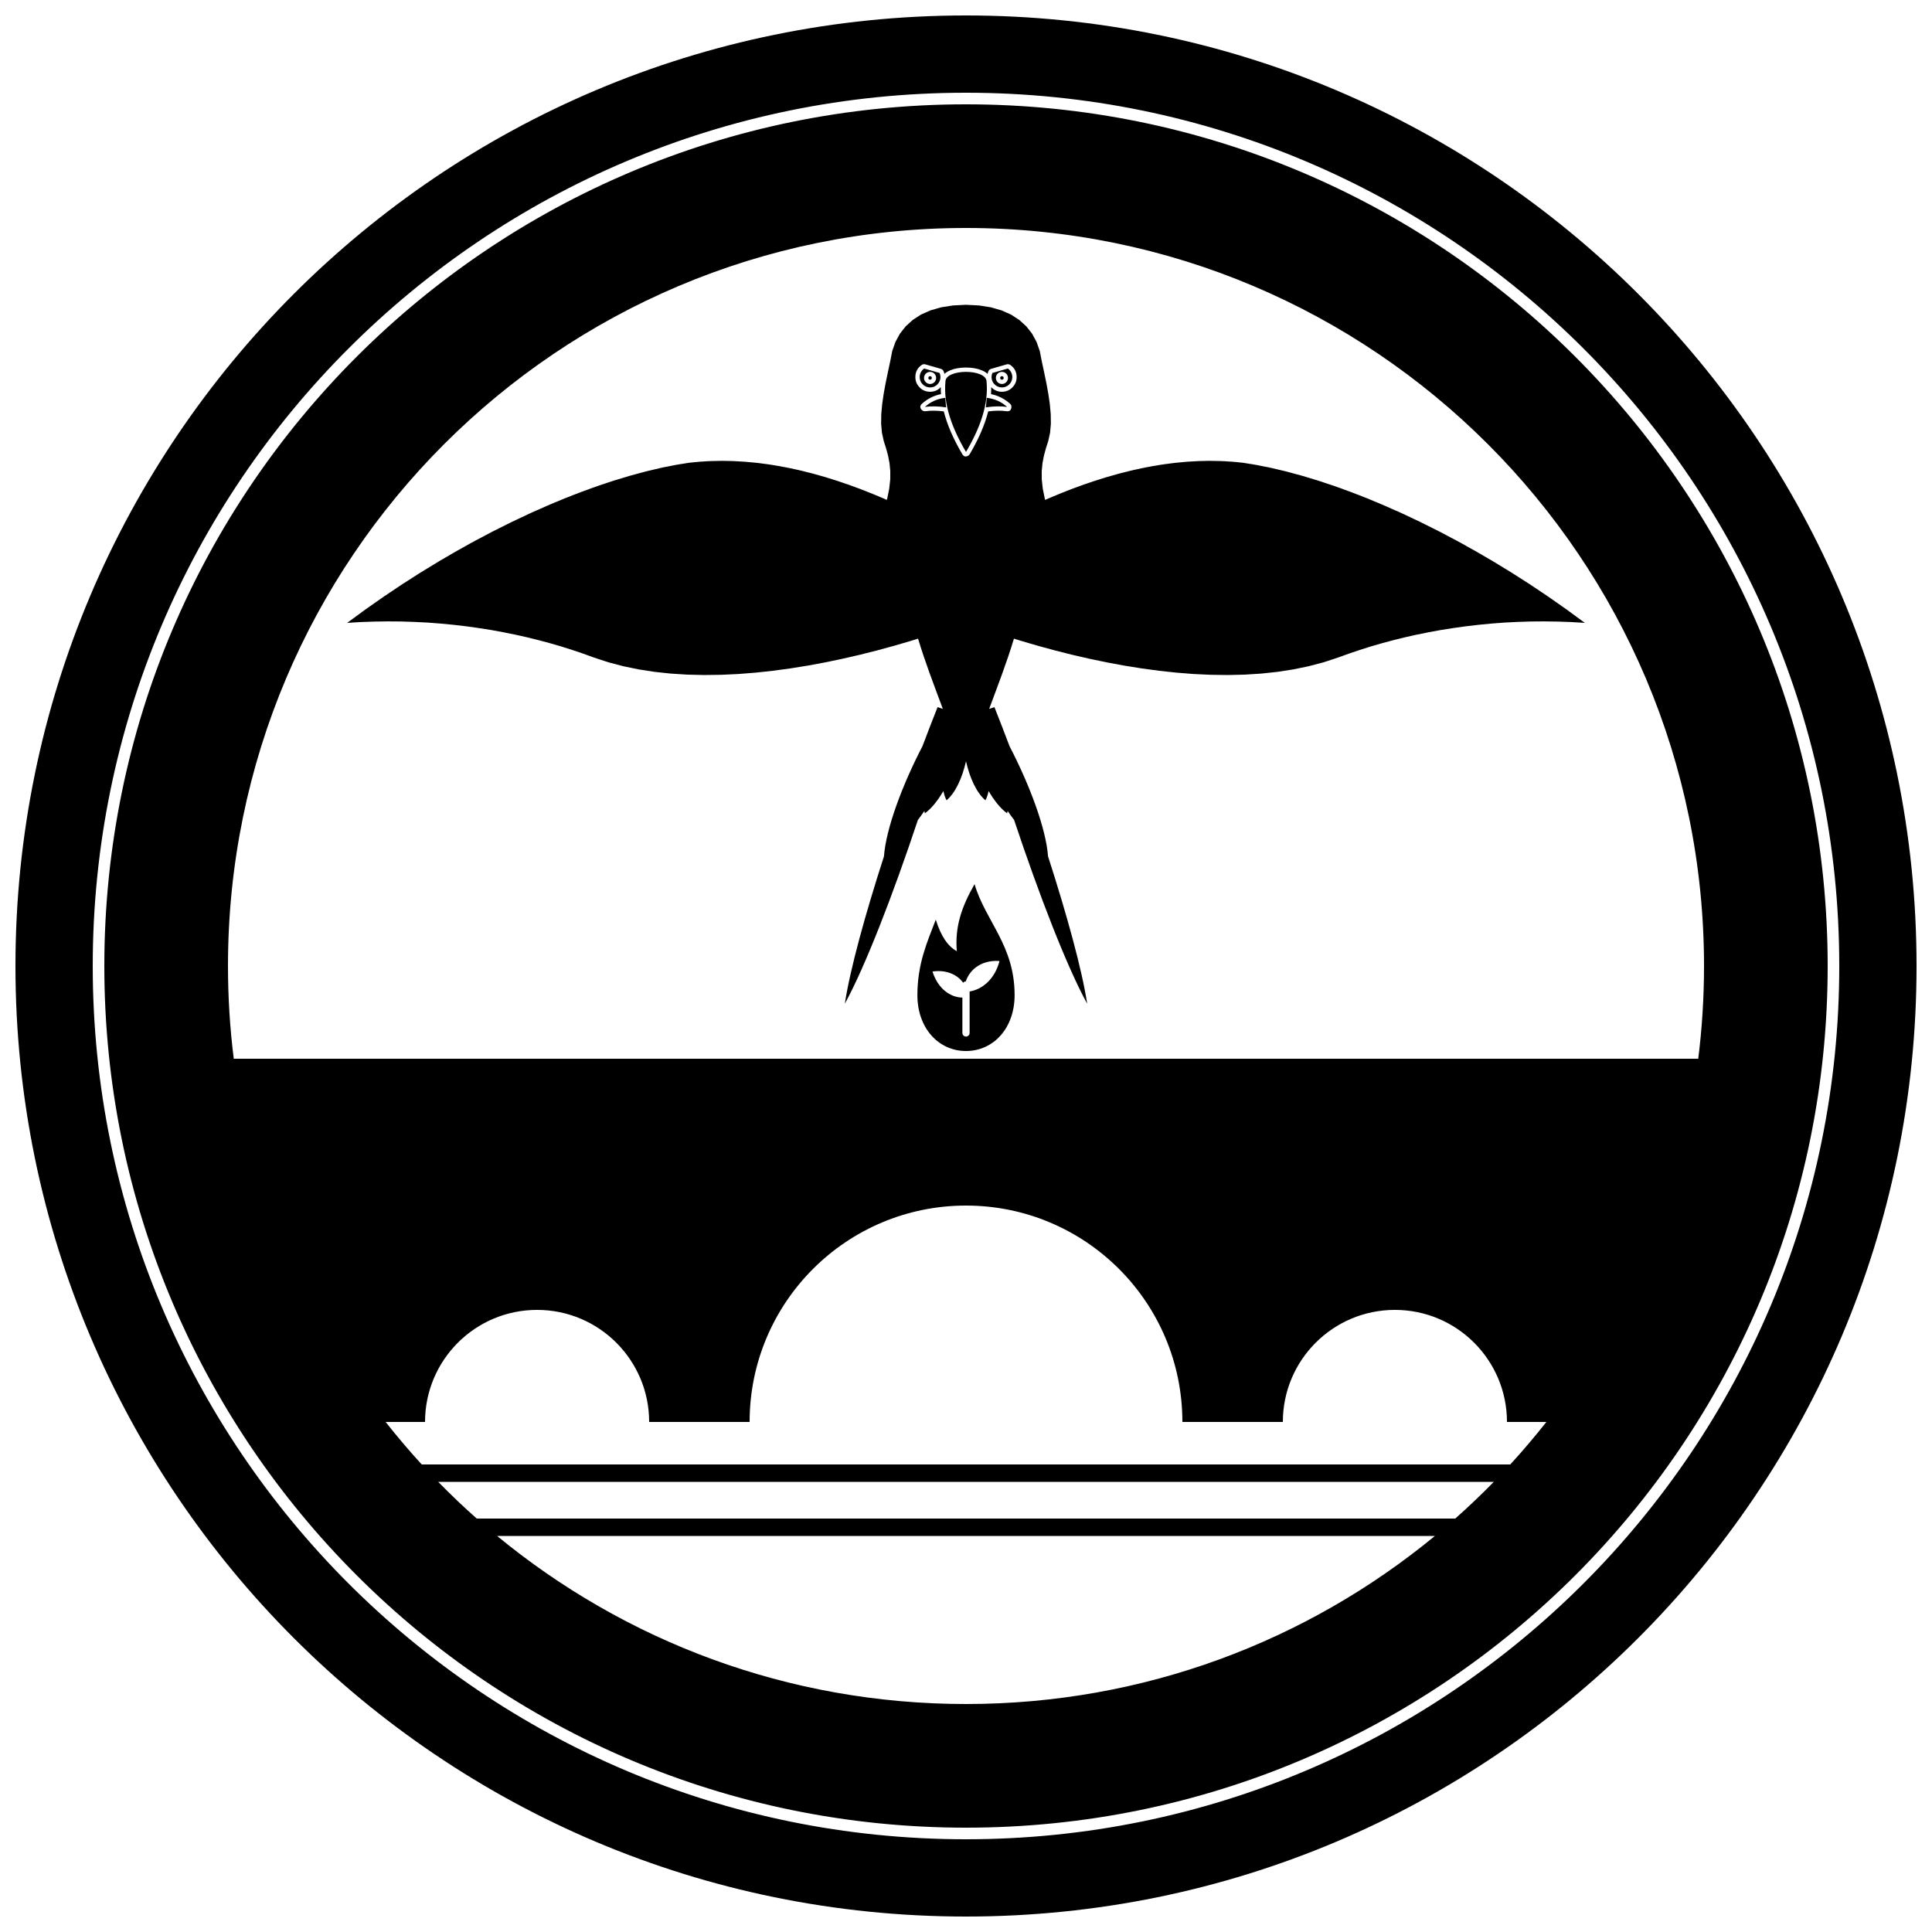
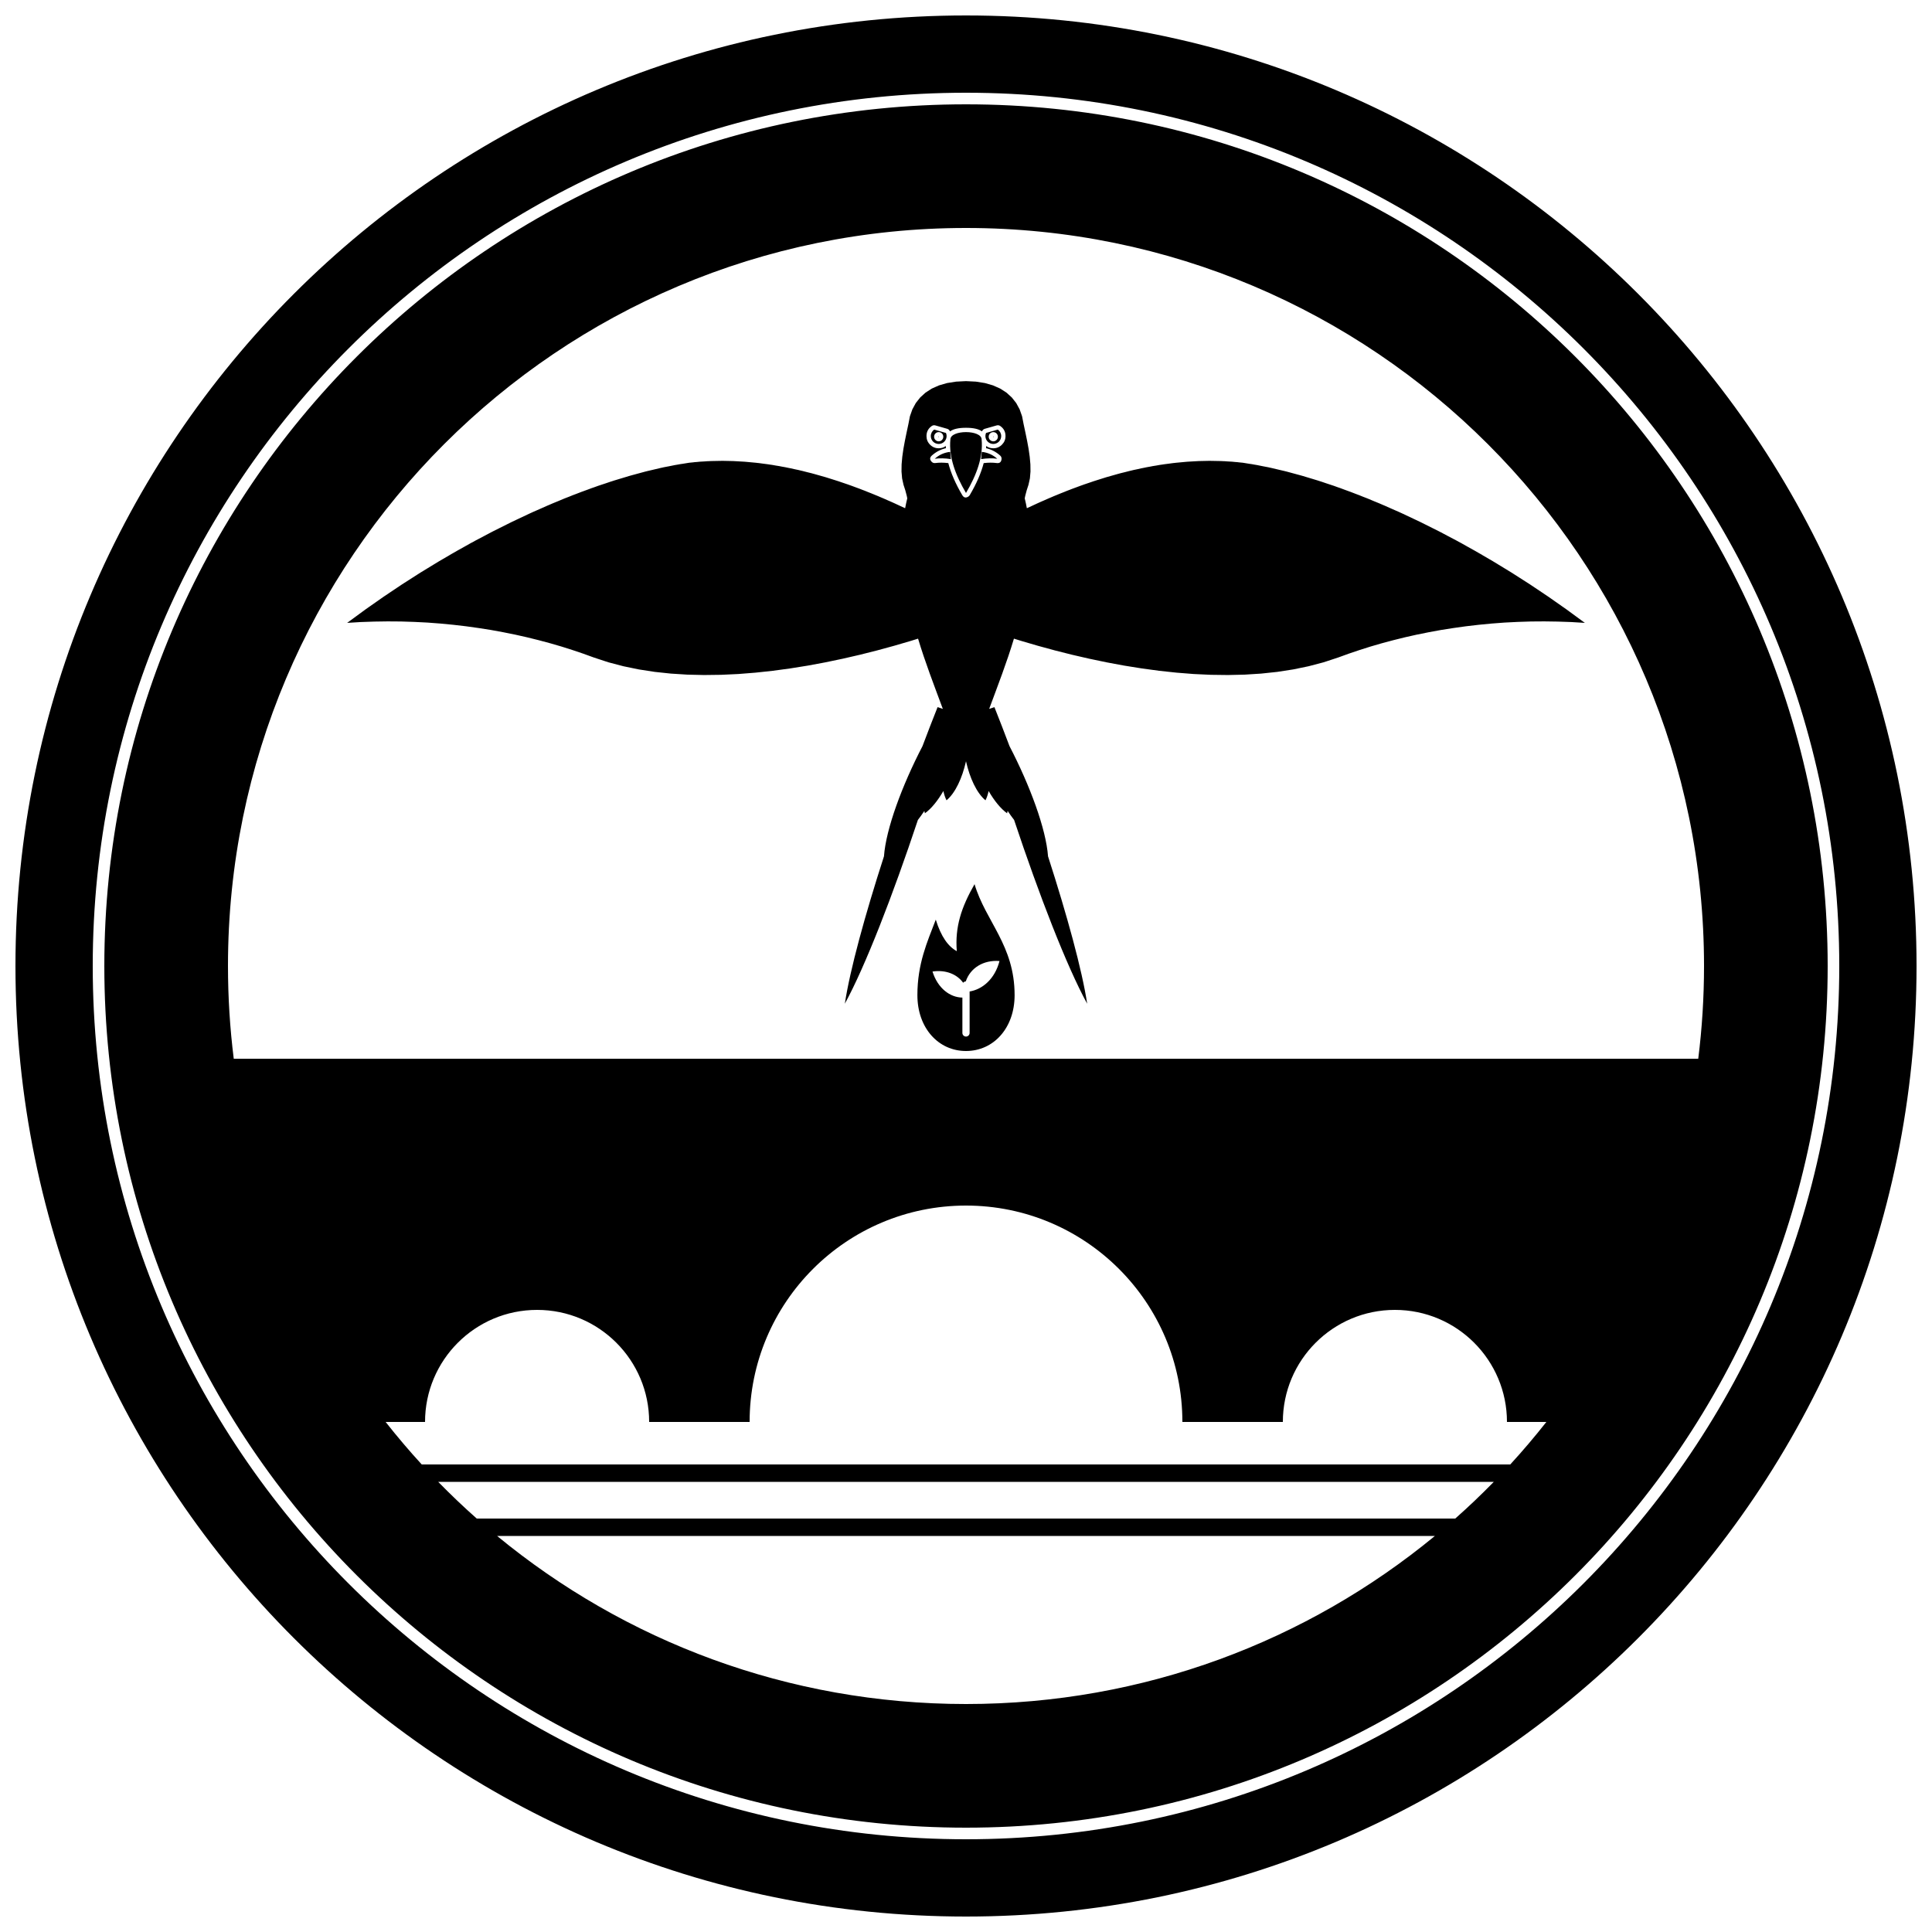
<svg xmlns="http://www.w3.org/2000/svg" viewBox="0 0 1000 1000" role="img" aria-label="קריית חינוך דרור · משלחת לגרמניה 2026">
-   <path fill="#000000" d="M8 500C8 228.28 228.28 8 500 8C771.72 8 992 228.28 992 500C992 771.72 771.72 992 500 992C228.28 992 8 771.72 8 500ZM48 500C48 749.63 250.37 952 500 952C749.63 952 952 749.63 952 500C952 250.37 749.63 48 500 48C250.37 48 48 250.37 48 500ZM54 500C54 253.68 253.68 54 500 54C746.32 54 946 253.68 946 500C946 746.32 746.32 946 500 946C253.68 946 54 746.32 54 500ZM118 500C118 516.26 119.02 532.28 120.99 548H879.01C880.98 532.28 882 516.26 882 500C882 289.03 710.97 118 500 118C289.03 118 118 289.03 118 500ZM485.29 366.01 488.01 366.93C483.45 354.61 478.84 342.76 475.19 330.56L471.36 331.75L462.74 334.27L453.98 336.66L445.13 338.89L436.19 340.95L427.2 342.83L418.17 344.51L409.12 345.96L400.08 347.19L391.08 348.16L382.12 348.87L373.24 349.28L364.45 349.39L355.77 349.19L347.22 348.65L338.84 347.76L330.64 346.49L322.65 344.84L314.89 342.8L307.36 340.32L301.92 338.35L296.35 336.47L290.65 334.66L284.84 332.97L278.9 331.38L272.86 329.88L266.73 328.5L260.48 327.24L254.15 326.08L247.72 325.07L241.21 324.16L234.63 323.39L227.96 322.75L221.23 322.24L214.43 321.9L207.58 321.68L200.67 321.63L193.71 321.73L186.71 321.97L179.68 322.4L189.12 315.48L198.61 308.83L208.13 302.45L217.65 296.36L227.18 290.55L232.88 287.23V287.2L234.81 286.11L236.68 285.03L240.4 282.96L243.73 281.08L245.04 280.39L246.13 279.78L250.72 277.37L254.52 275.35L255.3 274.96L255.52 274.84L264.83 270.19L265.03 270.09L265.2 270.01L267.26 269.04L274.04 265.84L274.66 265.56L275.74 265.06L279.58 263.38L283.13 261.8L284.48 261.23L286.14 260.51L288.6 259.51L292.09 258.04L294.71 257.03L296.34 256.36L298.18 255.67L300.9 254.62L304.23 253.41L306.33 252.62L307.54 252.21L309.52 251.49L313.75 250.09L316.07 249.3L316.97 249.02L317.97 248.69L324.14 246.83L325.55 246.4L325.74 246.35L326.2 246.21L334.2 244.04L334.44 243.99L334.72 243.91L337.08 243.36L341.95 242.21L342.58 242.08L343.57 241.85L346.17 241.36L349.44 240.7L350.89 240.46L352.06 240.24L353.28 240.07L356.64 239.52L358.79 239.31L359.54 239.21L360.74 239.12L362.36 238.96L364.74 238.83L366.13 238.72L366.92 238.7L368.13 238.64L371.81 238.57L372.76 238.55L373.04 238.55L373.92 238.53L378.64 238.63L379.43 238.65L379.56 238.65L379.73 238.66L385.58 238.99L385.95 239.03L386.13 239.04L387.5 239.17L391.46 239.54L392.09 239.62L392.87 239.7L395.16 240.01L397.35 240.29L398.29 240.44L399.64 240.63L401.72 241L403.27 241.24L404.73 241.53L406.44 241.83L407.86 242.13L409.2 242.39L411.39 242.88L413.26 243.27L414.2 243.5L415.16 243.72L417.97 244.44L420.1 244.96L420.77 245.15L421.13 245.24L426.63 246.8L426.96 246.89L426.98 246.9L427.12 246.93L433.12 248.82L433.52 248.95L433.84 249.05L435.62 249.66L439.13 250.85L439.86 251.12L440.74 251.43L442.71 252.16L445.15 253.06L446.55 253.61L447.65 254.02L449.26 254.68L451.19 255.44L453.06 256.21L454.56 256.82L455.75 257.34L457.23 257.96L459 258.74L459.19 258.21L460.27 252.89L460.79 248.1L460.8 243.72L460.4 239.65L459.65 235.81L458.64 232.06L457.44 228.32L456.48 223.96L456.07 219.33L456.14 214.42L456.6 209.28L457.37 203.93L458.38 198.39L459.56 192.7L460.8 186.88L461.81 181.71L463.48 176.97L465.81 172.69L468.8 168.89L472.43 165.6L476.68 162.84L481.59 160.66L487.11 159.07L493.25 158.1L500 157.76L506.75 158.1L512.89 159.07L518.41 160.66L523.32 162.84L527.57 165.6L531.2 168.89L534.19 172.69L536.52 176.97L538.19 181.71L539.2 186.88L540.44 192.7L541.62 198.39L542.63 203.93L543.4 209.28L543.86 214.42L543.93 219.33L543.52 223.96L542.56 228.32L541.36 232.06L540.35 235.81L539.6 239.65L539.2 243.72L539.21 248.1L539.73 252.89L540.81 258.21L540.97 258.75L542.77 257.96L544.25 257.34L545.44 256.82L546.94 256.21L548.81 255.44L550.74 254.68L552.35 254.02L553.45 253.61L554.85 253.06L557.29 252.16L559.26 251.43L560.14 251.12L560.87 250.85L564.38 249.66L566.16 249.05L566.48 248.95L566.88 248.82L572.88 246.93L573.02 246.9L573.04 246.89L573.37 246.8L578.87 245.24L579.23 245.15L579.9 244.96L582.03 244.44L584.84 243.72L585.8 243.5L586.74 243.27L588.61 242.88L590.8 242.39L592.14 242.13L593.56 241.83L595.27 241.53L596.73 241.24L598.28 241L600.36 240.63L601.71 240.44L602.65 240.29L604.84 240.01L607.13 239.7L607.91 239.62L608.54 239.54L612.5 239.17L613.87 239.04L614.05 239.03L614.42 238.99L620.27 238.66L620.44 238.65L620.57 238.65L621.36 238.63L626.08 238.53L626.96 238.55L627.24 238.55L628.19 238.57L631.87 238.64L633.08 238.7L633.87 238.72L635.26 238.83L637.64 238.96L639.26 239.12L640.46 239.21L641.21 239.31L643.36 239.52L646.72 240.07L647.94 240.24L649.11 240.46L650.56 240.7L653.83 241.36L656.43 241.85L657.42 242.08L658.05 242.21L662.92 243.36L665.28 243.91L665.56 243.99L665.8 244.04L673.8 246.21L674.26 246.35L674.45 246.4L675.86 246.83L682.03 248.69L683.03 249.02L683.93 249.3L686.25 250.09L690.48 251.49L692.46 252.21L693.67 252.62L695.77 253.41L699.1 254.62L701.82 255.67L703.66 256.36L705.29 257.03L707.91 258.04L711.4 259.51L713.86 260.51L715.52 261.23L716.87 261.8L720.42 263.38L724.26 265.06L725.34 265.56L725.96 265.84L732.74 269.04L734.8 270.01L734.97 270.09L735.17 270.19L744.48 274.84L744.7 274.96L745.48 275.35L749.28 277.37L753.87 279.78L754.96 280.39L756.27 281.08L759.6 282.96L763.32 285.03L765.19 286.11L767.12 287.2V287.23L772.82 290.55L782.35 296.36L791.87 302.45L801.39 308.83L810.88 315.48L820.32 322.4L813.29 321.97L806.29 321.73L799.33 321.63L792.42 321.68L785.57 321.9L778.77 322.24L772.04 322.75L765.37 323.39L758.79 324.16L752.28 325.07L745.85 326.08L739.52 327.24L733.27 328.5L727.14 329.88L721.1 331.38L715.16 332.97L709.35 334.66L703.65 336.47L698.08 338.35L692.64 340.32L685.11 342.8L677.35 344.84L669.36 346.49L661.16 347.76L652.78 348.65L644.23 349.19L635.55 349.39L626.76 349.28L617.88 348.87L608.92 348.16L599.92 347.19L590.88 345.96L581.83 344.51L572.8 342.83L563.81 340.95L554.87 338.89L546.02 336.66L537.26 334.27L528.64 331.75L524.81 330.56C521.16 342.76 516.55 354.61 511.99 366.93L514.71 366.01C517.3 372.53 519.92 379.29 522.53 386.22C533.06 406.48 541.43 429.01 542.46 443.23C552.32 473.77 560.07 502.02 562.72 519.52C552.16 500.27 537.8 463.15 524.9 424.4C523.78 422.95 522.65 421.39 521.55 419.74C521.47 420.15 521.38 420.56 521.28 420.96C517.9 418.53 514.63 414.45 511.71 409.43C511.33 411.21 510.79 412.83 510.08 414.24C505.46 410.38 501.94 402.64 500 394.03C498.06 402.64 494.54 410.38 489.92 414.24C489.21 412.83 488.67 411.21 488.29 409.43C485.37 414.45 482.1 418.53 478.72 420.96C478.62 420.56 478.53 420.15 478.45 419.74C477.35 421.39 476.22 422.95 475.1 424.4C462.2 463.15 447.84 500.27 437.28 519.52C439.93 502.02 447.68 473.77 457.54 443.23C458.57 429.01 466.94 406.48 477.47 386.22C480.08 379.29 482.7 372.53 485.29 366.01ZM781.71 758C788.21 750.91 794.45 743.57 800.4 736H780C780 703.97 754.03 678 722 678C689.97 678 664 703.97 664 736H612C612 674.14 561.86 624 500 624C438.14 624 388 674.14 388 736H336C336 703.97 310.03 678 278 678C245.97 678 220 703.97 220 736H199.6C205.55 743.57 211.79 750.91 218.29 758ZM742.71 795H257.29C323.28 849.36 407.83 882 500 882C592.17 882 676.72 849.36 742.71 795ZM753.24 786C760.12 779.91 766.77 773.57 773.19 767H226.81C233.23 773.57 239.88 779.91 246.76 786ZM504.42 457.64C510.2 477.02 525.16 489.26 525.16 515.1C525.16 532.1 514.28 544 500 544C485.72 544 474.84 532.1 474.84 515.1C474.84 498.78 479.94 487.56 484.36 476C487.08 484.84 490.82 489.94 495.24 492.32C494.22 479.74 497.62 469.54 504.42 457.64ZM473.79 195.17Q473.79 198.32 476.02 200.55Q478.25 202.78 481.41 202.78Q484.56 202.78 486.79 200.55Q486.88 200.47 486.96 200.38Q486.93 202.16 487.05 204Q481.5 205.11 477.22 208.96Q476.39 209.71 476.35 210.5Q476.31 211.29 477.05 212.12Q477.85 213 479.02 212.84Q483.29 212.26 488.51 212.94Q491.12 223.29 498.07 235.06Q498.64 236.02 499.41 236.22Q500.18 236.42 501.14 235.85Q501.64 235.56 501.93 235.06Q508.88 223.29 511.49 212.94Q516.71 212.26 520.98 212.84Q523.2 213.15 523.5 210.93Q523.66 209.75 522.78 208.96Q518.5 205.11 512.95 204Q513.07 202.16 513.04 200.38Q513.12 200.47 513.21 200.55Q515.44 202.78 518.59 202.78Q521.75 202.78 523.98 200.55Q526.21 198.32 526.21 195.17Q526.21 191.18 522.94 188.91Q522.06 188.31 521.04 188.6L513.04 190.9Q512.02 191.19 511.6 192.16Q511.31 192.83 511.15 193.53Q510.03 192.45 508.18 191.68Q504.77 190.24 500 190.24Q495.23 190.24 491.82 191.68Q489.97 192.45 488.85 193.53Q488.69 192.83 488.4 192.16Q487.98 191.19 486.96 190.9L478.96 188.6Q477.94 188.31 477.06 188.91Q473.79 191.18 473.79 195.17ZM489.36 197.52C489.36 190.8 510.64 190.8 510.64 197.52C511.76 209.28 507.28 221.6 500 233.92C492.72 221.6 488.24 209.28 489.36 197.52ZM501.87 513.19C508.51 512.1 514.93 506.76 517.34 497.42C508.95 496.8 502.26 501.01 499.88 507.96C499.33 508 498.85 508.27 498.53 508.67C495.39 504.31 489.61 501.83 482.66 502.86C485.36 511.56 491.76 516.28 498.13 516.35V534.65C498.13 535.68 498.97 536.52 500 536.52C501.03 536.52 501.87 535.68 501.87 534.65ZM513.22 195.17C513.22 194.42 513.37 193.7 513.65 193.05L521.66 190.75C523.05 191.72 523.97 193.34 523.97 195.17C523.97 198.14 521.56 200.54 518.59 200.54C515.62 200.54 513.22 198.14 513.22 195.17ZM476.03 195.17C476.03 193.34 476.95 191.72 478.34 190.75L486.35 193.05C486.63 193.7 486.78 194.42 486.78 195.17C486.78 198.14 484.38 200.54 481.41 200.54C478.44 200.54 476.03 198.14 476.03 195.17ZM510.75 205.92Q516.8 206.59 521.28 210.62Q516.35 209.95 510.3 210.85ZM489.25 205.92 489.7 210.85Q483.65 209.95 478.72 210.62Q483.2 206.59 489.25 205.92ZM515.46 195.62C515.46 197.35 516.86 198.75 518.59 198.75C520.32 198.75 521.73 197.35 521.73 195.62C521.73 193.88 520.32 192.48 518.59 192.48C516.86 192.48 515.46 193.88 515.46 195.62ZM478.27 195.62C478.27 197.35 479.68 198.75 481.41 198.75C483.14 198.75 484.54 197.35 484.54 195.62C484.54 193.88 483.14 192.48 481.41 192.48C479.68 192.48 478.27 193.88 478.27 195.62ZM517.7 195.62Q517.7 194.72 518.59 194.72Q519.49 194.72 519.49 195.62Q519.49 196.51 518.59 196.51Q517.7 196.51 517.7 195.62ZM480.51 195.62Q480.51 194.72 481.41 194.72Q482.3 194.72 482.3 195.62Q482.3 196.51 481.41 196.51Q480.51 196.51 480.51 195.62Z" />
+   <path fill="#000000" d="M8 500C8 228.28 228.28 8 500 8C771.72 8 992 228.28 992 500C992 771.72 771.72 992 500 992C228.28 992 8 771.72 8 500ZM48 500C48 749.63 250.37 952 500 952C749.63 952 952 749.63 952 500C952 250.37 749.63 48 500 48C250.37 48 48 250.37 48 500ZM54 500C54 253.68 253.68 54 500 54C746.32 54 946 253.68 946 500C946 746.32 746.32 946 500 946C253.68 946 54 746.32 54 500ZM118 500C118 516.26 119.02 532.28 120.99 548H879.01C880.98 532.28 882 516.26 882 500C882 289.03 710.97 118 500 118C289.03 118 118 289.03 118 500ZM485.29 366.01 488.01 366.93C483.45 354.61 478.84 342.76 475.19 330.56L471.36 331.75L462.74 334.27L453.98 336.66L445.13 338.89L436.19 340.95L427.2 342.83L418.17 344.51L409.12 345.96L400.08 347.19L391.08 348.16L382.12 348.87L373.24 349.28L364.45 349.39L355.77 349.19L347.22 348.65L338.84 347.76L330.64 346.49L322.65 344.84L314.89 342.8L307.36 340.32L301.92 338.35L296.35 336.47L290.65 334.66L284.84 332.97L278.9 331.38L272.86 329.88L266.73 328.5L260.48 327.24L254.15 326.08L247.72 325.07L241.21 324.16L234.63 323.39L227.96 322.75L221.23 322.24L214.43 321.9L207.58 321.68L200.67 321.63L193.71 321.73L186.71 321.97L179.68 322.4L189.12 315.48L198.61 308.83L208.13 302.45L217.65 296.36L227.18 290.55L232.88 287.23V287.2L234.81 286.11L236.68 285.03L240.4 282.96L243.73 281.08L245.04 280.39L246.13 279.78L250.72 277.37L254.52 275.35L255.3 274.96L255.52 274.84L264.83 270.19L265.03 270.09L265.2 270.01L267.26 269.04L274.04 265.84L274.66 265.56L275.74 265.06L279.58 263.38L283.13 261.8L284.48 261.23L286.14 260.51L288.6 259.51L292.09 258.04L294.71 257.03L296.34 256.36L298.18 255.67L300.9 254.62L304.23 253.41L306.33 252.62L307.54 252.21L309.52 251.49L313.75 250.09L316.07 249.3L316.97 249.02L317.97 248.69L324.14 246.83L325.55 246.4L325.74 246.35L326.2 246.21L334.2 244.04L334.44 243.99L334.72 243.91L337.08 243.36L341.95 242.21L342.58 242.08L343.57 241.85L346.17 241.36L349.44 240.7L350.89 240.46L352.06 240.24L353.28 240.07L356.64 239.52L358.79 239.31L359.54 239.21L360.74 239.12L362.36 238.96L364.74 238.83L366.13 238.72L366.92 238.7L368.13 238.64L371.81 238.57L372.76 238.55L373.04 238.55L373.92 238.53L378.64 238.63L379.43 238.65L379.56 238.65L379.73 238.66L385.58 238.99L385.95 239.03L386.13 239.04L387.5 239.17L391.46 239.54L392.09 239.62L392.87 239.7L395.16 240.01L397.35 240.29L398.29 240.44L399.64 240.63L401.72 241L403.27 241.24L404.73 241.53L406.44 241.83L407.86 242.13L409.2 242.39L411.39 242.88L413.26 243.27L414.2 243.5L415.16 243.72L417.97 244.44L420.1 244.96L420.77 245.15L421.13 245.24L426.63 246.8L426.96 246.89L426.98 246.9L427.12 246.93L433.12 248.82L433.52 248.95L433.84 249.05L435.62 249.66L439.13 250.85L439.86 251.12L440.74 251.43L442.71 252.16L445.15 253.06L446.55 253.61L447.65 254.02L449.26 254.68L451.19 255.44L453.06 256.21L454.56 256.82L455.75 257.34L457.23 257.96L459.42 258.93L461.49 259.83L462.77 260.41L463.26 260.63L465.17 261.52L468.43 263.02L468.5 263.05C468.81 261.35 469.18 259.65 469.6 257.95L469.33 256.59L468.57 253.74L467.65 250.9L466.92 247.59L466.62 244.06L466.67 240.34L467.02 236.43L467.6 232.36L468.37 228.16L469.26 223.83L470.21 219.4L470.97 215.47L472.24 211.87L474.01 208.62L476.29 205.73L479.04 203.23L482.28 201.14L486.01 199.48L490.2 198.27L494.87 197.53L500 197.27L505.13 197.53L509.8 198.27L513.99 199.48L517.72 201.14L520.96 203.23L523.71 205.73L525.99 208.62L527.76 211.87L529.03 215.47L529.79 219.4L530.74 223.83L531.63 228.16L532.4 232.36L532.98 236.43L533.33 240.34L533.38 244.06L533.08 247.59L532.35 250.9L531.43 253.74L530.67 256.59L530.4 257.95C530.82 259.65 531.19 261.35 531.5 263.05L531.57 263.02L534.83 261.52L536.74 260.63L537.23 260.41L538.51 259.83L540.58 258.93L542.77 257.96L544.25 257.34L545.44 256.82L546.94 256.21L548.81 255.44L550.74 254.68L552.35 254.02L553.45 253.61L554.85 253.06L557.29 252.16L559.26 251.43L560.14 251.12L560.87 250.85L564.38 249.66L566.16 249.05L566.48 248.95L566.88 248.82L572.88 246.93L573.02 246.9L573.04 246.89L573.37 246.8L578.87 245.24L579.23 245.15L579.9 244.96L582.03 244.44L584.84 243.72L585.8 243.5L586.74 243.27L588.61 242.88L590.8 242.39L592.14 242.13L593.56 241.83L595.27 241.53L596.73 241.24L598.28 241L600.36 240.63L601.71 240.44L602.65 240.29L604.84 240.01L607.13 239.7L607.91 239.62L608.54 239.54L612.5 239.17L613.87 239.04L614.05 239.03L614.42 238.99L620.27 238.66L620.44 238.65L620.57 238.65L621.36 238.63L626.08 238.53L626.96 238.55L627.24 238.55L628.19 238.57L631.87 238.64L633.08 238.7L633.87 238.72L635.26 238.83L637.64 238.96L639.26 239.12L640.46 239.21L641.21 239.31L643.36 239.52L646.72 240.07L647.94 240.24L649.11 240.46L650.56 240.7L653.83 241.36L656.43 241.85L657.42 242.08L658.05 242.21L662.92 243.36L665.28 243.91L665.56 243.99L665.8 244.04L673.8 246.21L674.26 246.35L674.45 246.4L675.86 246.83L682.03 248.69L683.03 249.02L683.93 249.3L686.25 250.09L690.48 251.49L692.46 252.21L693.67 252.62L695.77 253.41L699.1 254.62L701.82 255.67L703.66 256.36L705.29 257.03L707.91 258.04L711.4 259.51L713.86 260.51L715.52 261.23L716.87 261.8L720.42 263.38L724.26 265.06L725.34 265.56L725.96 265.84L732.74 269.04L734.8 270.01L734.97 270.09L735.17 270.19L744.48 274.84L744.7 274.96L745.48 275.35L749.28 277.37L753.87 279.78L754.96 280.39L756.27 281.08L759.6 282.96L763.32 285.03L765.19 286.11L767.12 287.2V287.23L772.82 290.55L782.35 296.36L791.87 302.45L801.39 308.83L810.88 315.48L820.32 322.4L813.29 321.97L806.29 321.73L799.33 321.63L792.42 321.68L785.57 321.9L778.77 322.24L772.04 322.75L765.37 323.39L758.79 324.16L752.28 325.07L745.85 326.08L739.52 327.24L733.27 328.5L727.14 329.88L721.1 331.38L715.16 332.97L709.35 334.66L703.65 336.47L698.08 338.35L692.64 340.32L685.11 342.8L677.35 344.84L669.36 346.49L661.16 347.76L652.78 348.65L644.23 349.19L635.55 349.39L626.76 349.28L617.88 348.87L608.92 348.16L599.92 347.19L590.88 345.96L581.83 344.51L572.8 342.83L563.81 340.95L554.87 338.89L546.02 336.66L537.26 334.27L528.64 331.75L524.81 330.56C521.16 342.76 516.55 354.61 511.99 366.93L514.71 366.01C517.3 372.53 519.92 379.29 522.53 386.22C533.06 406.48 541.43 429.01 542.46 443.23C552.32 473.77 560.07 502.02 562.72 519.52C552.16 500.27 537.8 463.15 524.9 424.4C523.78 422.95 522.65 421.39 521.55 419.74C521.47 420.15 521.38 420.56 521.28 420.96C517.9 418.53 514.63 414.45 511.71 409.43C511.33 411.21 510.79 412.83 510.08 414.24C505.46 410.38 501.94 402.64 500 394.03C498.06 402.64 494.54 410.38 489.92 414.24C489.21 412.83 488.67 411.21 488.29 409.43C485.37 414.45 482.1 418.53 478.72 420.96C478.62 420.56 478.53 420.15 478.45 419.74C477.35 421.39 476.22 422.95 475.1 424.4C462.2 463.15 447.84 500.27 437.28 519.52C439.93 502.02 447.68 473.77 457.54 443.23C458.57 429.01 466.94 406.48 477.47 386.22C480.08 379.29 482.7 372.53 485.29 366.01ZM781.71 758C788.21 750.91 794.45 743.57 800.4 736H780C780 703.97 754.03 678 722 678C689.97 678 664 703.97 664 736H612C612 674.14 561.86 624 500 624C438.14 624 388 674.14 388 736H336C336 703.97 310.03 678 278 678C245.97 678 220 703.97 220 736H199.6C205.55 743.57 211.79 750.91 218.29 758ZM742.71 795H257.29C323.28 849.36 407.83 882 500 882C592.17 882 676.72 849.36 742.71 795ZM753.24 786C760.12 779.91 766.77 773.57 773.19 767H226.81C233.23 773.57 239.88 779.91 246.76 786ZM504.42 457.64C510.2 477.02 525.16 489.26 525.16 515.1C525.16 532.1 514.28 544 500 544C485.72 544 474.84 532.1 474.84 515.1C474.84 498.78 479.94 487.56 484.36 476C487.08 484.84 490.82 489.94 495.24 492.32C494.22 479.74 497.62 469.54 504.42 457.64ZM479.55 225.7Q479.55 228.32 481.4 230.17Q483.25 232.03 485.87 232.03Q487.95 232.03 489.55 230.85Q489.57 231.42 489.6 231.98Q485.52 232.92 482.33 235.78Q480.66 237.28 482.16 238.94Q482.95 239.83 484.13 239.67Q487.15 239.26 490.84 239.7Q492.87 247.48 498.07 256.29Q498.64 257.26 499.41 257.46Q500.18 257.65 501.14 257.08Q501.64 256.79 501.93 256.29Q507.13 247.48 509.16 239.7Q512.85 239.26 515.87 239.67Q518.09 239.97 518.39 237.75Q518.55 236.57 517.67 235.78Q514.48 232.92 510.4 231.98Q510.43 231.42 510.45 230.85Q512.05 232.03 514.13 232.03Q516.75 232.03 518.6 230.17Q520.45 228.32 520.45 225.7Q520.45 222.41 517.75 220.52Q516.88 219.9 515.85 220.2L509.75 221.94Q508.73 222.24 508.31 223.21Q508.3 223.25 508.28 223.29Q505.73 221.42 500 221.42Q494.27 221.42 491.72 223.29Q491.7 223.25 491.69 223.21Q491.27 222.24 490.25 221.94L484.15 220.2Q483.12 219.9 482.25 220.52Q479.55 222.41 479.55 225.7ZM501.87 513.19C508.51 512.1 514.93 506.76 517.34 497.42C508.95 496.8 502.26 501.01 499.88 507.96C499.33 508 498.85 508.27 498.53 508.67C495.39 504.31 489.61 501.83 482.66 502.86C485.36 511.56 491.76 516.28 498.13 516.35V534.65C498.13 535.68 498.97 536.52 500 536.52C501.03 536.52 501.87 535.68 501.87 534.65ZM491.91 227.49C491.91 222.38 508.09 222.38 508.09 227.49C508.94 236.43 505.53 245.79 500 255.16C494.47 245.79 491.06 236.43 491.91 227.49ZM510.04 225.7C510.04 225.13 510.16 224.59 510.37 224.1L516.46 222.35C517.52 223.09 518.22 224.31 518.22 225.7C518.22 227.96 516.39 229.79 514.13 229.79C511.87 229.79 510.04 227.96 510.04 225.7ZM481.78 225.7C481.78 224.31 482.48 223.09 483.54 222.35L489.63 224.1C489.84 224.59 489.96 225.13 489.96 225.7C489.96 227.96 488.13 229.79 485.87 229.79C483.61 229.79 481.78 227.96 481.78 225.7ZM508.17 233.88Q512.77 234.39 516.17 237.45Q512.43 236.94 507.83 237.62ZM491.83 233.88 492.17 237.62Q487.57 236.94 483.83 237.45Q487.23 234.39 491.83 233.88ZM511.75 226.04C511.75 227.36 512.81 228.43 514.13 228.43C515.45 228.43 516.51 227.36 516.51 226.04C516.51 224.73 515.45 223.66 514.13 223.66C512.81 223.66 511.75 224.73 511.75 226.04ZM483.49 226.04C483.49 227.36 484.55 228.43 485.87 228.43C487.19 228.43 488.25 227.36 488.25 226.04C488.25 224.73 487.19 223.66 485.87 223.66C484.55 223.66 483.49 224.73 483.49 226.04ZM485.73 226.05Q485.73 225.9 485.87 225.9Q486.01 225.9 486.01 226.05Q486.01 226.19 485.87 226.19Q485.73 226.19 485.73 226.05ZM513.99 226.05Q513.99 225.9 514.13 225.9Q514.27 225.9 514.27 226.05Q514.27 226.19 514.13 226.19Q513.99 226.19 513.99 226.05Z" />
</svg>
